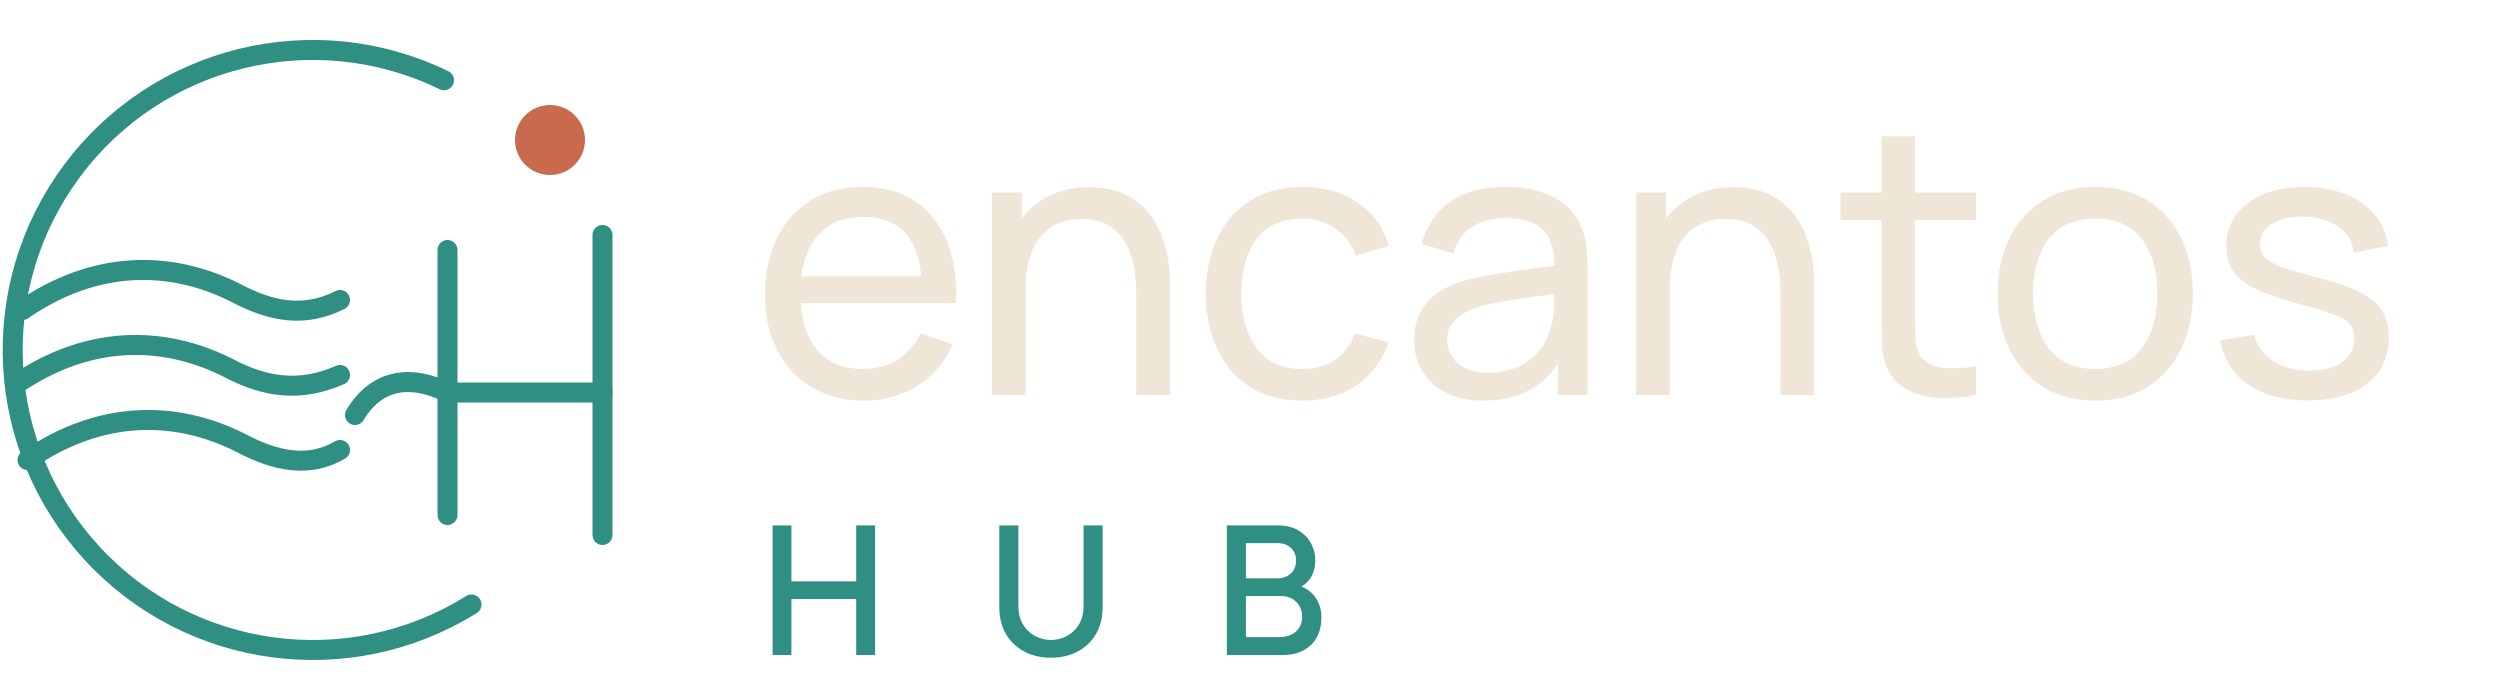
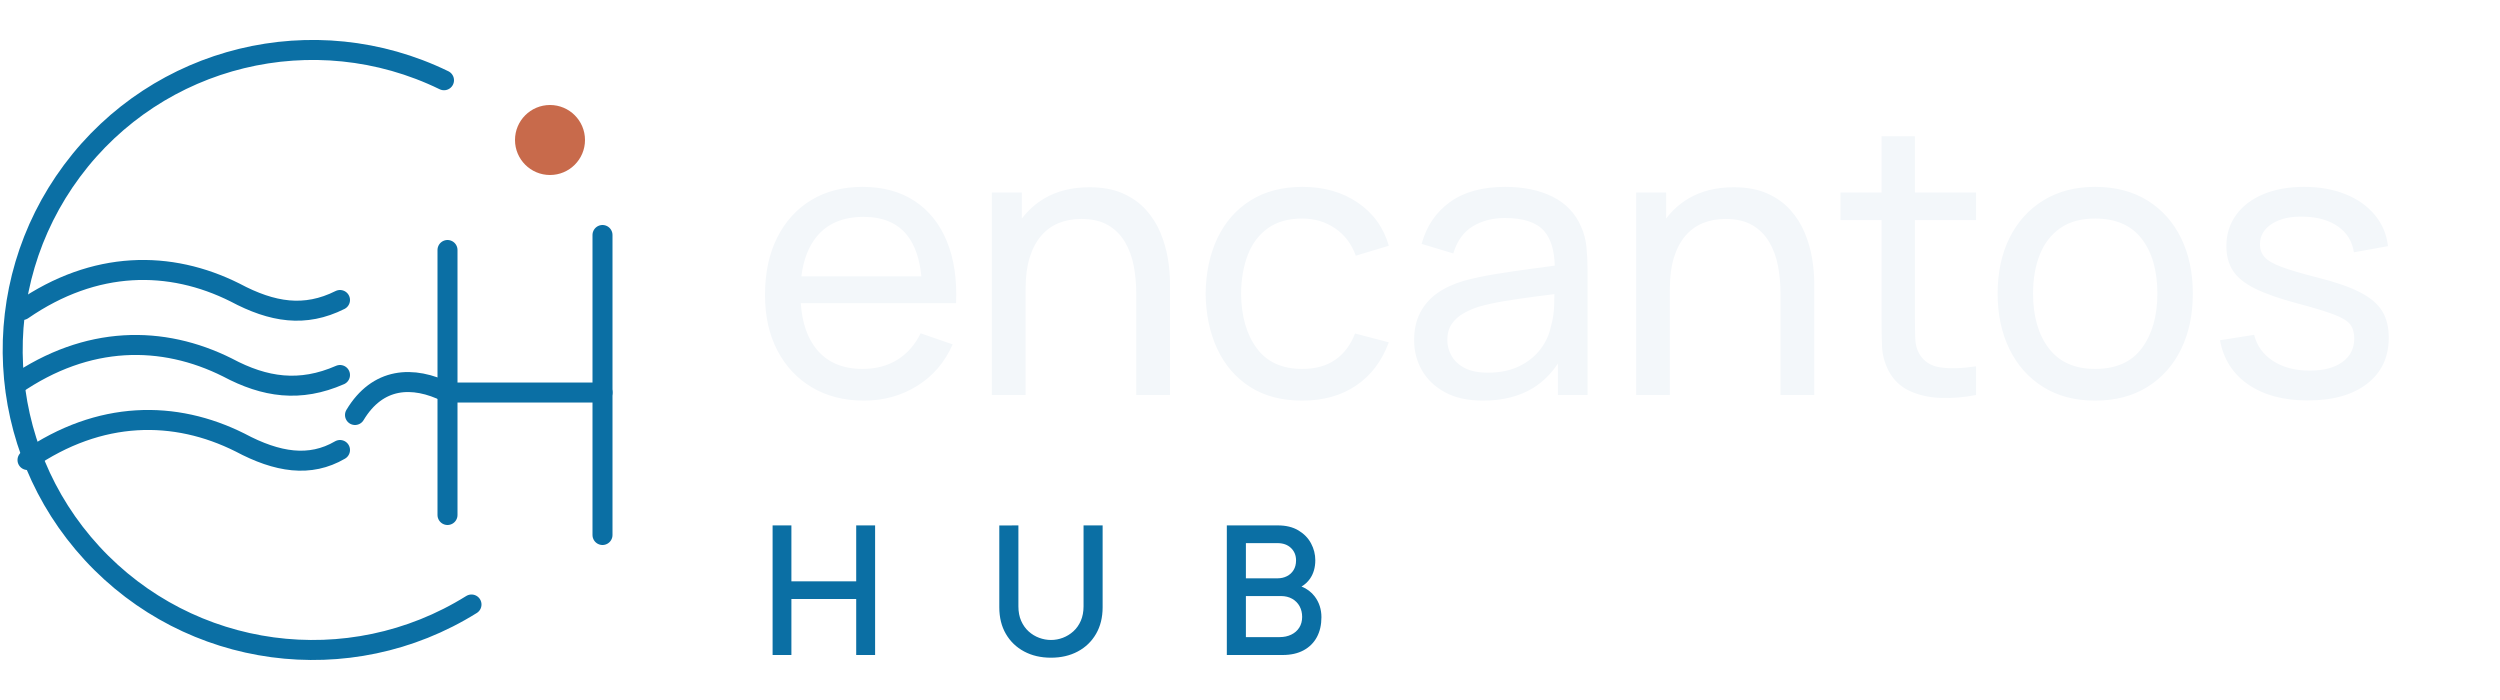
<svg xmlns="http://www.w3.org/2000/svg" viewBox="0 0 1000 280">
  <g>
-     <path d="M 177.6 32.1 A 120 120 0 1 0 188.6 241.8" fill="none" stroke="#2F8F83" stroke-width="8" stroke-linecap="round" stroke-linejoin="round" />
-     <path d="M 9 124 C 38 104, 68 104, 94 117 C 109 125, 122 127, 136 120" fill="none" stroke="#2F8F83" stroke-width="8" stroke-linecap="round" stroke-linejoin="round" />
-     <path d="M 6 154 C 35 134, 65 134, 91 147 C 106 155, 120 157, 136 150" fill="none" stroke="#2F8F83" stroke-width="8" stroke-linecap="round" stroke-linejoin="round" />
-     <path d="M 11 184 C 40 164, 70 164, 96 177 C 111 185, 124 187, 136 180" fill="none" stroke="#2F8F83" stroke-width="8" stroke-linecap="round" stroke-linejoin="round" />
-     <path d="M 179 100 V 206" fill="none" stroke="#2F8F83" stroke-width="8" stroke-linecap="round" stroke-linejoin="round" />
-     <path d="M 241 94 V 214" fill="none" stroke="#2F8F83" stroke-width="8" stroke-linecap="round" stroke-linejoin="round" />
-     <path d="M 142 166 C 151 151, 165 150, 179 157 L 241 157" fill="none" stroke="#2F8F83" stroke-width="8" stroke-linecap="round" stroke-linejoin="round" />
+     <path d="M 177.6 32.1 A 120 120 0 1 0 188.6 241.8" fill="none" stroke="#0B6FA4" stroke-width="8" stroke-linecap="round" stroke-linejoin="round" />
+     <path d="M 9 124 C 38 104, 68 104, 94 117 C 109 125, 122 127, 136 120" fill="none" stroke="#0B6FA4" stroke-width="8" stroke-linecap="round" stroke-linejoin="round" />
+     <path d="M 6 154 C 35 134, 65 134, 91 147 C 106 155, 120 157, 136 150" fill="none" stroke="#0B6FA4" stroke-width="8" stroke-linecap="round" stroke-linejoin="round" />
+     <path d="M 11 184 C 40 164, 70 164, 96 177 C 111 185, 124 187, 136 180" fill="none" stroke="#0B6FA4" stroke-width="8" stroke-linecap="round" stroke-linejoin="round" />
+     <path d="M 179 100 V 206" fill="none" stroke="#0B6FA4" stroke-width="8" stroke-linecap="round" stroke-linejoin="round" />
+     <path d="M 241 94 V 214" fill="none" stroke="#0B6FA4" stroke-width="8" stroke-linecap="round" stroke-linejoin="round" />
+     <path d="M 142 166 C 151 151, 165 150, 179 157 L 241 157" fill="none" stroke="#0B6FA4" stroke-width="8" stroke-linecap="round" stroke-linejoin="round" />
    <circle cx="220" cy="56" r="14" fill="#C86A4B" />
  </g>
-   <path d="M345.60 160.25L345.60 160.25Q333.68 160.25 324.79 154.96Q315.90 149.68 310.95 140.19Q306 130.70 306 118.03L306 118.03Q306 104.75 310.88 95.04Q315.75 85.33 324.49 80.04Q333.23 74.75 345 74.75L345 74.75Q357.23 74.75 365.81 80.38Q374.40 86 378.71 96.43Q383.02 106.85 382.43 121.25L382.43 121.25L320.32 121.25Q321.07 132.88 326.63 139.70L326.63 139.70Q333.07 147.57 345 147.57L345 147.57Q353.02 147.57 358.95 143.90Q364.88 140.22 368.25 133.32L368.25 133.32L381.07 137.75Q376.35 148.47 366.86 154.36Q357.38 160.25 345.60 160.25ZM320.55 110.53L368.55 110.53Q367.50 99.95 362.85 94.10L362.85 94.10Q357 86.75 345.45 86.75L345.45 86.75Q333.07 86.75 326.63 94.70L326.63 94.70Q321.75 100.70 320.55 110.53L320.55 110.53ZM468 158L454.50 158L454.50 117.43Q454.50 111.65 453.49 106.33Q452.47 101 449.96 96.76Q447.45 92.53 443.21 90.05Q438.97 87.58 432.52 87.58L432.52 87.58Q427.50 87.58 423.41 89.26Q419.32 90.95 416.40 94.40Q413.47 97.85 411.86 103.06Q410.25 108.28 410.25 115.33L410.25 115.33L410.25 158L396.75 158L396.75 77L408.75 77L408.75 87.42Q412.43 82.55 417.68 79.40L417.68 79.40Q425.32 74.90 435.75 74.90L435.75 74.90Q443.63 74.90 449.17 77.38Q454.72 79.85 458.40 83.94Q462.07 88.03 464.17 93.09Q466.27 98.15 467.14 103.36Q468 108.58 468 113.22L468 113.22L468 158ZM520.88 160.25L520.88 160.25Q508.57 160.25 499.99 154.74Q491.40 149.22 486.90 139.55Q482.40 129.88 482.25 117.50L482.25 117.50Q482.40 104.83 487.01 95.19Q491.63 85.55 500.25 80.15Q508.88 74.75 521.02 74.75L521.02 74.75Q533.85 74.75 543.11 81.05Q552.38 87.35 555.52 98.30L555.52 98.30L542.33 102.28Q539.77 95.22 534.04 91.33Q528.30 87.42 520.88 87.42L520.88 87.42Q512.55 87.42 507.15 91.29Q501.75 95.15 499.13 101.94Q496.50 108.72 496.43 117.50L496.43 117.50Q496.57 131 502.69 139.29Q508.80 147.57 520.88 147.57L520.88 147.57Q528.83 147.57 534.08 143.94Q539.33 140.30 542.02 133.40L542.02 133.40L555.52 136.93Q551.33 148.25 542.40 154.25Q533.48 160.25 520.88 160.25ZM593.17 160.25L593.17 160.25Q584.10 160.25 577.99 156.91Q571.88 153.57 568.76 148.10Q565.65 142.63 565.65 136.10L565.65 136.10Q565.65 129.72 568.09 125.04Q570.52 120.35 574.95 117.24Q579.38 114.13 585.52 112.33L585.52 112.33Q591.30 110.75 598.46 109.59Q605.63 108.43 612.98 107.45L612.98 107.45Q617.63 106.85 621.90 106.25L621.90 106.25Q621.67 97.03 617.63 92.38L617.63 92.38Q613.05 87.20 601.95 87.20L601.95 87.20Q594.60 87.20 589.09 90.54Q583.57 93.88 581.32 101.38L581.32 101.38L568.65 97.55Q571.57 86.90 579.98 80.83Q588.38 74.75 602.10 74.75L602.10 74.75Q613.13 74.75 621.04 78.69Q628.95 82.63 632.40 90.58L632.40 90.58Q634.13 94.33 634.57 98.71Q635.02 103.10 635.02 107.90L635.02 107.90L635.02 158L623.17 158L623.17 145.40Q619.13 151.55 613.20 155.22L613.20 155.22Q604.95 160.25 593.17 160.25ZM595.20 149.07L595.20 149.07Q602.40 149.07 607.69 146.49Q612.98 143.90 616.20 139.66Q619.42 135.43 620.40 130.40L620.40 130.40Q621.52 126.65 621.67 122L621.67 122Q621.67 119.53 621.75 117.65L621.75 117.65Q617.63 118.18 613.57 118.70L613.57 118.70Q607.27 119.53 601.65 120.46Q596.02 121.40 591.52 122.68L591.52 122.68Q588.23 123.72 585.34 125.38Q582.45 127.03 580.69 129.61Q578.92 132.20 578.92 136.03L578.92 136.03Q578.92 139.32 580.61 142.32Q582.30 145.32 585.86 147.20Q589.42 149.07 595.20 149.07ZM725.70 158L712.20 158L712.20 117.43Q712.20 111.65 711.19 106.33Q710.17 101 707.66 96.76Q705.15 92.53 700.91 90.05Q696.67 87.58 690.23 87.58L690.23 87.58Q685.20 87.58 681.11 89.26Q677.02 90.95 674.10 94.40Q671.17 97.85 669.56 103.06Q667.95 108.28 667.95 115.33L667.95 115.33L667.95 158L654.45 158L654.45 77L666.45 77L666.45 87.42Q670.13 82.55 675.38 79.40L675.38 79.40Q683.02 74.90 693.45 74.90L693.45 74.90Q701.32 74.90 706.88 77.38Q712.42 79.85 716.10 83.94Q719.77 88.03 721.88 93.09Q723.98 98.15 724.84 103.36Q725.70 108.58 725.70 113.22L725.70 113.22L725.70 158ZM790.42 146.53L790.42 158Q783.22 159.43 776.21 159.16Q769.20 158.90 763.72 156.31Q758.25 153.72 755.40 148.25L755.40 148.25Q753.00 143.45 752.81 138.54Q752.62 133.63 752.62 127.40L752.62 127.40L752.62 88.03L736.20 88.03L736.20 77L752.62 77L752.62 54.50L765.97 54.50L765.97 77L790.42 77L790.42 88.03L765.97 88.03L765.97 126.80Q765.97 131.75 766.09 135.28Q766.20 138.80 767.62 141.35L767.62 141.35Q770.32 146.15 776.21 146.97Q782.10 147.80 790.42 146.53L790.42 146.53ZM838.05 160.25L838.05 160.25Q825.97 160.25 817.24 154.78Q808.50 149.30 803.77 139.63Q799.05 129.95 799.05 117.43L799.05 117.43Q799.05 104.68 803.85 95.08Q808.65 85.48 817.42 80.11Q826.20 74.75 838.05 74.75L838.05 74.75Q850.20 74.75 858.97 80.19Q867.75 85.63 872.44 95.26Q877.13 104.90 877.13 117.43L877.13 117.43Q877.13 130.10 872.40 139.74Q867.67 149.38 858.90 154.81Q850.13 160.25 838.05 160.25ZM838.05 147.57L838.05 147.57Q850.65 147.57 856.80 139.18Q862.95 130.78 862.95 117.43L862.95 117.43Q862.95 103.70 856.72 95.56Q850.50 87.42 838.05 87.42L838.05 87.42Q829.57 87.42 824.10 91.25Q818.63 95.08 815.92 101.83Q813.22 108.58 813.22 117.43L813.22 117.43Q813.22 131.07 819.52 139.32Q825.82 147.57 838.05 147.57ZM923.10 160.18L923.10 160.18Q908.63 160.18 899.36 153.84Q890.10 147.50 888 136.10L888 136.10L901.65 133.93Q903.30 140.53 909.23 144.39Q915.15 148.25 923.92 148.25L923.92 148.25Q932.25 148.25 936.98 144.80Q941.70 141.35 941.70 135.43L941.70 135.43Q941.70 131.97 940.13 129.84Q938.55 127.70 933.64 125.83Q928.73 123.95 918.83 121.33L918.83 121.33Q908.10 118.47 901.95 115.40Q895.80 112.33 893.17 108.28Q890.55 104.22 890.55 98.45L890.55 98.45Q890.55 91.33 894.45 85.96Q898.35 80.60 905.36 77.67Q912.38 74.75 921.67 74.75L921.67 74.75Q930.90 74.75 938.17 77.67Q945.45 80.60 949.91 85.96Q954.38 91.33 955.20 98.45L955.20 98.45L941.55 100.93Q940.58 94.40 935.29 90.65Q930 86.90 921.67 86.67L921.67 86.67Q913.80 86.38 908.89 89.45Q903.98 92.53 903.98 97.78L903.98 97.78Q903.98 100.70 905.81 102.80Q907.65 104.90 912.64 106.78Q917.63 108.65 927.15 111.05L927.15 111.05Q937.88 113.75 944.06 116.94Q950.25 120.13 952.88 124.44Q955.50 128.75 955.50 135.05L955.50 135.05Q955.50 146.75 946.88 153.46Q938.25 160.18 923.10 160.18Z" fill="#EFE6D7" />
-   <path d="M316.56 262L309.04 262L309.04 210.16L316.56 210.16L316.56 232.52L342.48 232.52L342.48 210.16L350.04 210.16L350.04 262L342.48 262L342.48 239.61L316.56 239.61L316.56 262ZM420.39 263.08L420.39 263.08Q414.30 263.08 409.64 260.58Q404.98 258.08 402.35 253.56Q399.72 249.04 399.72 242.92L399.72 242.92L399.72 210.20L407.36 210.16L407.36 242.52Q407.36 245.84 408.47 248.36Q409.59 250.88 411.46 252.57Q413.33 254.26 415.65 255.12Q417.98 255.99 420.39 255.99L420.39 255.99Q422.84 255.99 425.16 255.11Q427.48 254.22 429.35 252.53Q431.22 250.84 432.32 248.32Q433.42 245.80 433.42 242.52L433.42 242.52L433.42 210.16L441.05 210.16L441.05 242.92Q441.05 249.00 438.42 253.54Q435.80 258.08 431.13 260.58Q426.47 263.08 420.39 263.08ZM513.05 262L490.73 262L490.73 210.16L511.11 210.16Q516.04 210.16 519.39 212.18Q522.74 214.19 524.43 217.38Q526.12 220.56 526.12 224.09L526.12 224.09Q526.12 228.38 524.03 231.44L524.03 231.44Q522.63 233.45 520.61 234.60L520.61 234.60Q523.92 235.97 525.90 238.60L525.90 238.60Q528.57 242.16 528.57 246.88L528.57 246.88Q528.57 251.45 526.75 254.84Q524.93 258.22 521.46 260.11Q517.98 262 513.05 262L513.05 262ZM498.36 238.42L498.36 254.84L511.90 254.84Q514.46 254.84 516.49 253.86Q518.52 252.89 519.69 251.07Q520.86 249.26 520.86 246.74L520.86 246.74Q520.86 244.40 519.84 242.51Q518.81 240.62 516.89 239.52Q514.96 238.42 512.37 238.42L512.37 238.42L498.36 238.42ZM498.36 217.25L498.36 231.33L511 231.33Q513.09 231.33 514.76 230.48Q516.44 229.64 517.43 228.03Q518.42 226.43 518.42 224.16L518.42 224.16Q518.42 221.14 516.40 219.20Q514.38 217.25 511 217.25L511 217.25L498.36 217.25Z" fill="#2F8F83" />
+   <path d="M345.60 160.25L345.60 160.25Q333.68 160.25 324.79 154.96Q315.90 149.68 310.95 140.19Q306 130.70 306 118.03L306 118.03Q306 104.75 310.88 95.04Q315.75 85.33 324.49 80.04Q333.23 74.75 345 74.75L345 74.75Q357.23 74.75 365.81 80.38Q374.40 86 378.71 96.43Q383.02 106.85 382.43 121.25L382.43 121.25L320.32 121.25Q321.07 132.88 326.63 139.70L326.63 139.70Q333.07 147.57 345 147.57L345 147.57Q353.02 147.57 358.95 143.90Q364.88 140.22 368.25 133.32L368.25 133.32L381.07 137.75Q376.35 148.47 366.86 154.36Q357.38 160.25 345.60 160.25ZM320.55 110.53L368.55 110.53Q367.50 99.95 362.85 94.10L362.85 94.10Q357 86.75 345.45 86.75L345.45 86.75Q333.07 86.75 326.63 94.70L326.63 94.70Q321.75 100.70 320.55 110.53L320.55 110.53ZM468 158L454.50 158L454.50 117.43Q454.50 111.65 453.49 106.33Q452.47 101 449.96 96.76Q447.45 92.53 443.21 90.05Q438.97 87.58 432.52 87.58L432.52 87.58Q427.50 87.58 423.41 89.26Q419.32 90.95 416.40 94.40Q413.47 97.85 411.86 103.06Q410.25 108.28 410.25 115.33L410.25 115.33L410.25 158L396.75 158L396.75 77L408.75 77L408.75 87.42Q412.43 82.55 417.68 79.40L417.68 79.40Q425.32 74.90 435.75 74.90L435.75 74.90Q443.63 74.90 449.17 77.38Q454.72 79.85 458.40 83.94Q462.07 88.03 464.17 93.09Q466.27 98.15 467.14 103.36Q468 108.58 468 113.22L468 113.22L468 158ZM520.88 160.25L520.88 160.25Q508.57 160.25 499.99 154.74Q491.40 149.22 486.90 139.55Q482.40 129.88 482.25 117.50L482.25 117.50Q482.40 104.83 487.01 95.19Q491.63 85.55 500.25 80.15Q508.88 74.75 521.02 74.75L521.02 74.75Q533.85 74.75 543.11 81.05Q552.38 87.35 555.52 98.30L555.52 98.30L542.33 102.28Q539.77 95.22 534.04 91.33Q528.30 87.42 520.88 87.42L520.88 87.42Q512.55 87.42 507.15 91.29Q501.75 95.15 499.13 101.94Q496.50 108.72 496.43 117.50L496.43 117.50Q496.57 131 502.69 139.29Q508.80 147.57 520.88 147.57L520.88 147.57Q528.83 147.57 534.08 143.94Q539.33 140.30 542.02 133.40L542.02 133.40L555.52 136.93Q551.33 148.25 542.40 154.25Q533.48 160.25 520.88 160.25ZM593.17 160.25L593.17 160.25Q584.10 160.25 577.99 156.91Q571.88 153.57 568.76 148.10Q565.65 142.63 565.65 136.10L565.65 136.10Q565.65 129.72 568.09 125.04Q570.52 120.35 574.95 117.24Q579.38 114.13 585.52 112.33L585.52 112.33Q591.30 110.75 598.46 109.59Q605.63 108.43 612.98 107.45L612.98 107.45Q617.63 106.85 621.90 106.25L621.90 106.25Q621.67 97.03 617.63 92.38L617.63 92.38Q613.05 87.20 601.95 87.20L601.95 87.20Q594.60 87.20 589.09 90.54Q583.57 93.88 581.32 101.38L581.32 101.38L568.65 97.55Q571.57 86.90 579.98 80.83Q588.38 74.75 602.10 74.75L602.10 74.75Q613.13 74.75 621.04 78.69Q628.95 82.63 632.40 90.58L632.40 90.58Q634.13 94.33 634.57 98.71Q635.02 103.10 635.02 107.90L635.02 107.90L635.02 158L623.17 158L623.17 145.40Q619.13 151.55 613.20 155.22L613.20 155.22Q604.95 160.25 593.17 160.25ZM595.20 149.07L595.20 149.07Q602.40 149.07 607.69 146.49Q612.98 143.90 616.20 139.66Q619.42 135.43 620.40 130.40L620.40 130.40Q621.52 126.65 621.67 122L621.67 122Q621.67 119.53 621.75 117.65L621.75 117.65Q617.63 118.18 613.57 118.70L613.57 118.70Q607.27 119.53 601.65 120.46Q596.02 121.40 591.52 122.68L591.52 122.68Q588.23 123.72 585.34 125.38Q582.45 127.03 580.69 129.61Q578.92 132.20 578.92 136.03L578.92 136.03Q578.92 139.32 580.61 142.32Q582.30 145.32 585.86 147.20Q589.42 149.07 595.20 149.07ZM725.70 158L712.20 158L712.20 117.43Q712.20 111.65 711.19 106.33Q710.17 101 707.66 96.76Q705.15 92.53 700.91 90.05Q696.67 87.58 690.23 87.58L690.23 87.58Q685.20 87.58 681.11 89.26Q677.02 90.95 674.10 94.40Q671.17 97.85 669.56 103.06Q667.95 108.28 667.95 115.33L667.95 115.33L667.95 158L654.45 158L654.45 77L666.45 77L666.45 87.42Q670.13 82.55 675.38 79.40L675.38 79.40Q683.02 74.90 693.45 74.90L693.45 74.90Q701.32 74.90 706.88 77.38Q712.42 79.85 716.10 83.94Q719.77 88.03 721.88 93.09Q723.98 98.15 724.84 103.36Q725.70 108.58 725.70 113.22L725.70 113.22L725.70 158ZM790.42 146.53L790.42 158Q783.22 159.43 776.21 159.16Q769.20 158.90 763.72 156.31Q758.25 153.72 755.40 148.25L755.40 148.25Q753.00 143.45 752.81 138.54Q752.62 133.63 752.62 127.40L752.62 127.40L752.62 88.03L736.20 88.03L736.20 77L752.62 77L752.62 54.50L765.97 54.50L765.97 77L790.42 77L790.42 88.03L765.97 88.03L765.97 126.80Q765.97 131.75 766.09 135.28Q766.20 138.80 767.62 141.35L767.62 141.35Q770.32 146.15 776.21 146.97Q782.10 147.80 790.42 146.53L790.42 146.53ZM838.05 160.25L838.05 160.25Q825.97 160.25 817.24 154.78Q808.50 149.30 803.77 139.63Q799.05 129.95 799.05 117.43L799.05 117.43Q799.05 104.68 803.85 95.08Q808.65 85.48 817.42 80.11Q826.20 74.75 838.05 74.75L838.05 74.75Q850.20 74.75 858.97 80.19Q867.75 85.63 872.44 95.26Q877.13 104.90 877.13 117.43L877.13 117.43Q877.13 130.10 872.40 139.74Q867.67 149.38 858.90 154.81Q850.13 160.25 838.05 160.25ZM838.05 147.57L838.05 147.57Q850.65 147.57 856.80 139.18Q862.95 130.78 862.95 117.43L862.95 117.43Q862.95 103.70 856.72 95.56Q850.50 87.42 838.05 87.42L838.05 87.42Q829.57 87.42 824.10 91.25Q818.63 95.08 815.92 101.83Q813.22 108.58 813.22 117.43L813.22 117.43Q813.22 131.07 819.52 139.32Q825.82 147.57 838.05 147.57ZM923.10 160.18L923.10 160.18Q908.63 160.18 899.36 153.84Q890.10 147.50 888 136.10L888 136.10L901.65 133.93Q903.30 140.53 909.23 144.39Q915.15 148.25 923.92 148.25L923.92 148.25Q932.25 148.25 936.98 144.80Q941.70 141.35 941.70 135.43L941.70 135.43Q941.70 131.97 940.13 129.84Q938.55 127.70 933.64 125.83Q928.73 123.95 918.83 121.33L918.83 121.33Q908.10 118.47 901.95 115.40Q895.80 112.33 893.17 108.28Q890.55 104.22 890.55 98.45L890.55 98.45Q890.55 91.33 894.45 85.96Q898.35 80.60 905.36 77.67Q912.38 74.75 921.67 74.75L921.67 74.75Q930.90 74.75 938.17 77.67Q945.45 80.60 949.91 85.96Q954.38 91.33 955.20 98.45L955.20 98.45L941.55 100.93Q940.58 94.40 935.29 90.65Q930 86.90 921.67 86.67L921.67 86.67Q913.80 86.38 908.89 89.45Q903.98 92.53 903.98 97.78L903.98 97.78Q903.98 100.70 905.81 102.80Q907.65 104.90 912.64 106.78Q917.63 108.65 927.15 111.05L927.15 111.05Q937.88 113.75 944.06 116.94Q950.25 120.13 952.88 124.44Q955.50 128.75 955.50 135.05L955.50 135.05Q955.50 146.75 946.88 153.46Q938.25 160.18 923.10 160.18Z" fill="#F3F7FA" />
+   <path d="M316.56 262L309.04 262L309.04 210.16L316.56 210.16L316.56 232.52L342.48 232.52L342.48 210.16L350.04 210.16L350.04 262L342.48 262L342.48 239.61L316.56 239.61L316.56 262ZM420.39 263.08L420.39 263.08Q414.30 263.08 409.64 260.58Q404.98 258.08 402.35 253.56Q399.72 249.04 399.72 242.92L399.72 242.92L399.72 210.20L407.36 210.16L407.36 242.52Q407.36 245.84 408.47 248.36Q409.59 250.88 411.46 252.57Q413.33 254.26 415.65 255.12Q417.98 255.99 420.39 255.99L420.39 255.99Q422.84 255.99 425.16 255.11Q427.48 254.22 429.35 252.53Q431.22 250.84 432.32 248.32Q433.42 245.80 433.42 242.52L433.42 242.52L433.42 210.16L441.05 210.16L441.05 242.92Q441.05 249.00 438.42 253.54Q435.80 258.08 431.13 260.58Q426.47 263.08 420.39 263.08ZM513.05 262L490.73 262L490.73 210.16L511.11 210.16Q516.04 210.16 519.39 212.18Q522.74 214.19 524.43 217.38Q526.12 220.56 526.12 224.09L526.12 224.09Q526.12 228.38 524.03 231.44L524.03 231.44Q522.63 233.45 520.61 234.60L520.61 234.60Q523.92 235.97 525.90 238.60L525.90 238.60Q528.57 242.16 528.57 246.88L528.57 246.88Q528.57 251.45 526.75 254.84Q524.93 258.22 521.46 260.11Q517.98 262 513.05 262L513.05 262ZM498.36 238.42L498.36 254.84L511.90 254.84Q514.46 254.84 516.49 253.86Q518.52 252.89 519.69 251.07Q520.86 249.26 520.86 246.74L520.86 246.74Q520.86 244.40 519.84 242.51Q518.81 240.62 516.89 239.52Q514.96 238.42 512.37 238.42L512.37 238.42L498.36 238.42ZM498.36 217.25L498.36 231.33L511 231.33Q513.09 231.33 514.76 230.48Q516.44 229.64 517.43 228.03Q518.42 226.43 518.42 224.16L518.42 224.16Q518.42 221.14 516.40 219.20Q514.38 217.25 511 217.25L511 217.25L498.36 217.25Z" fill="#0B6FA4" />
</svg>
